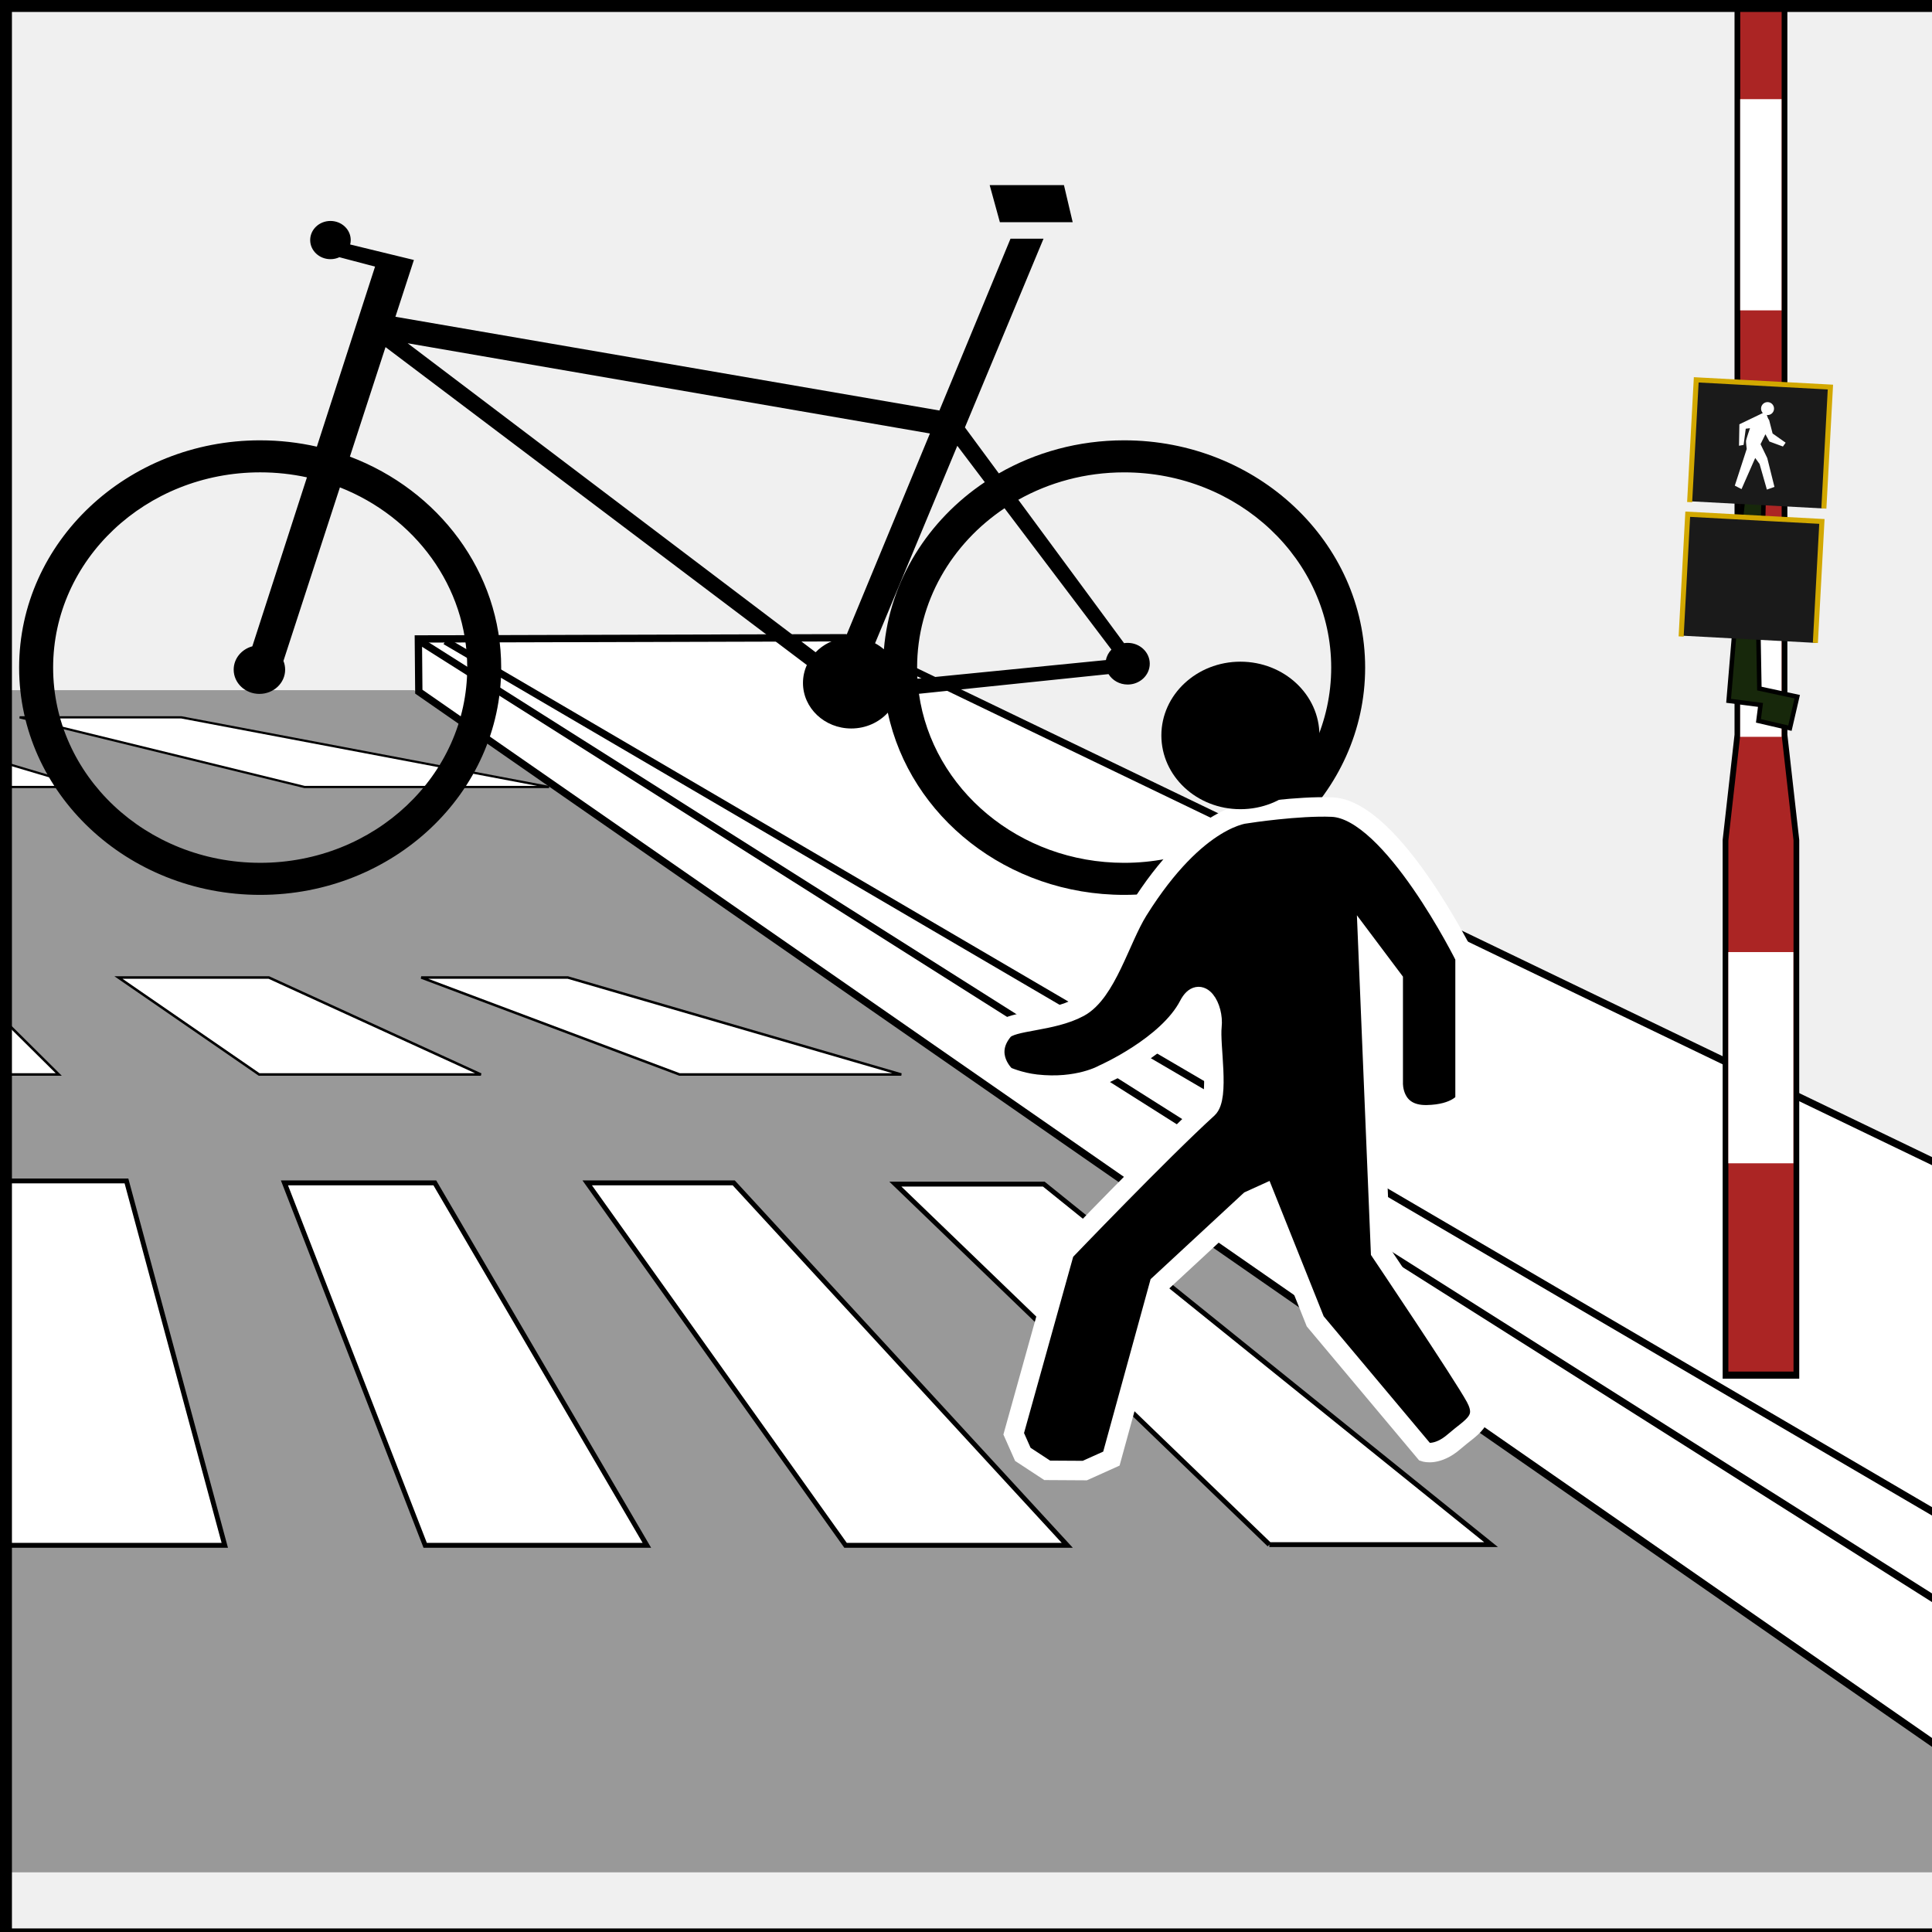
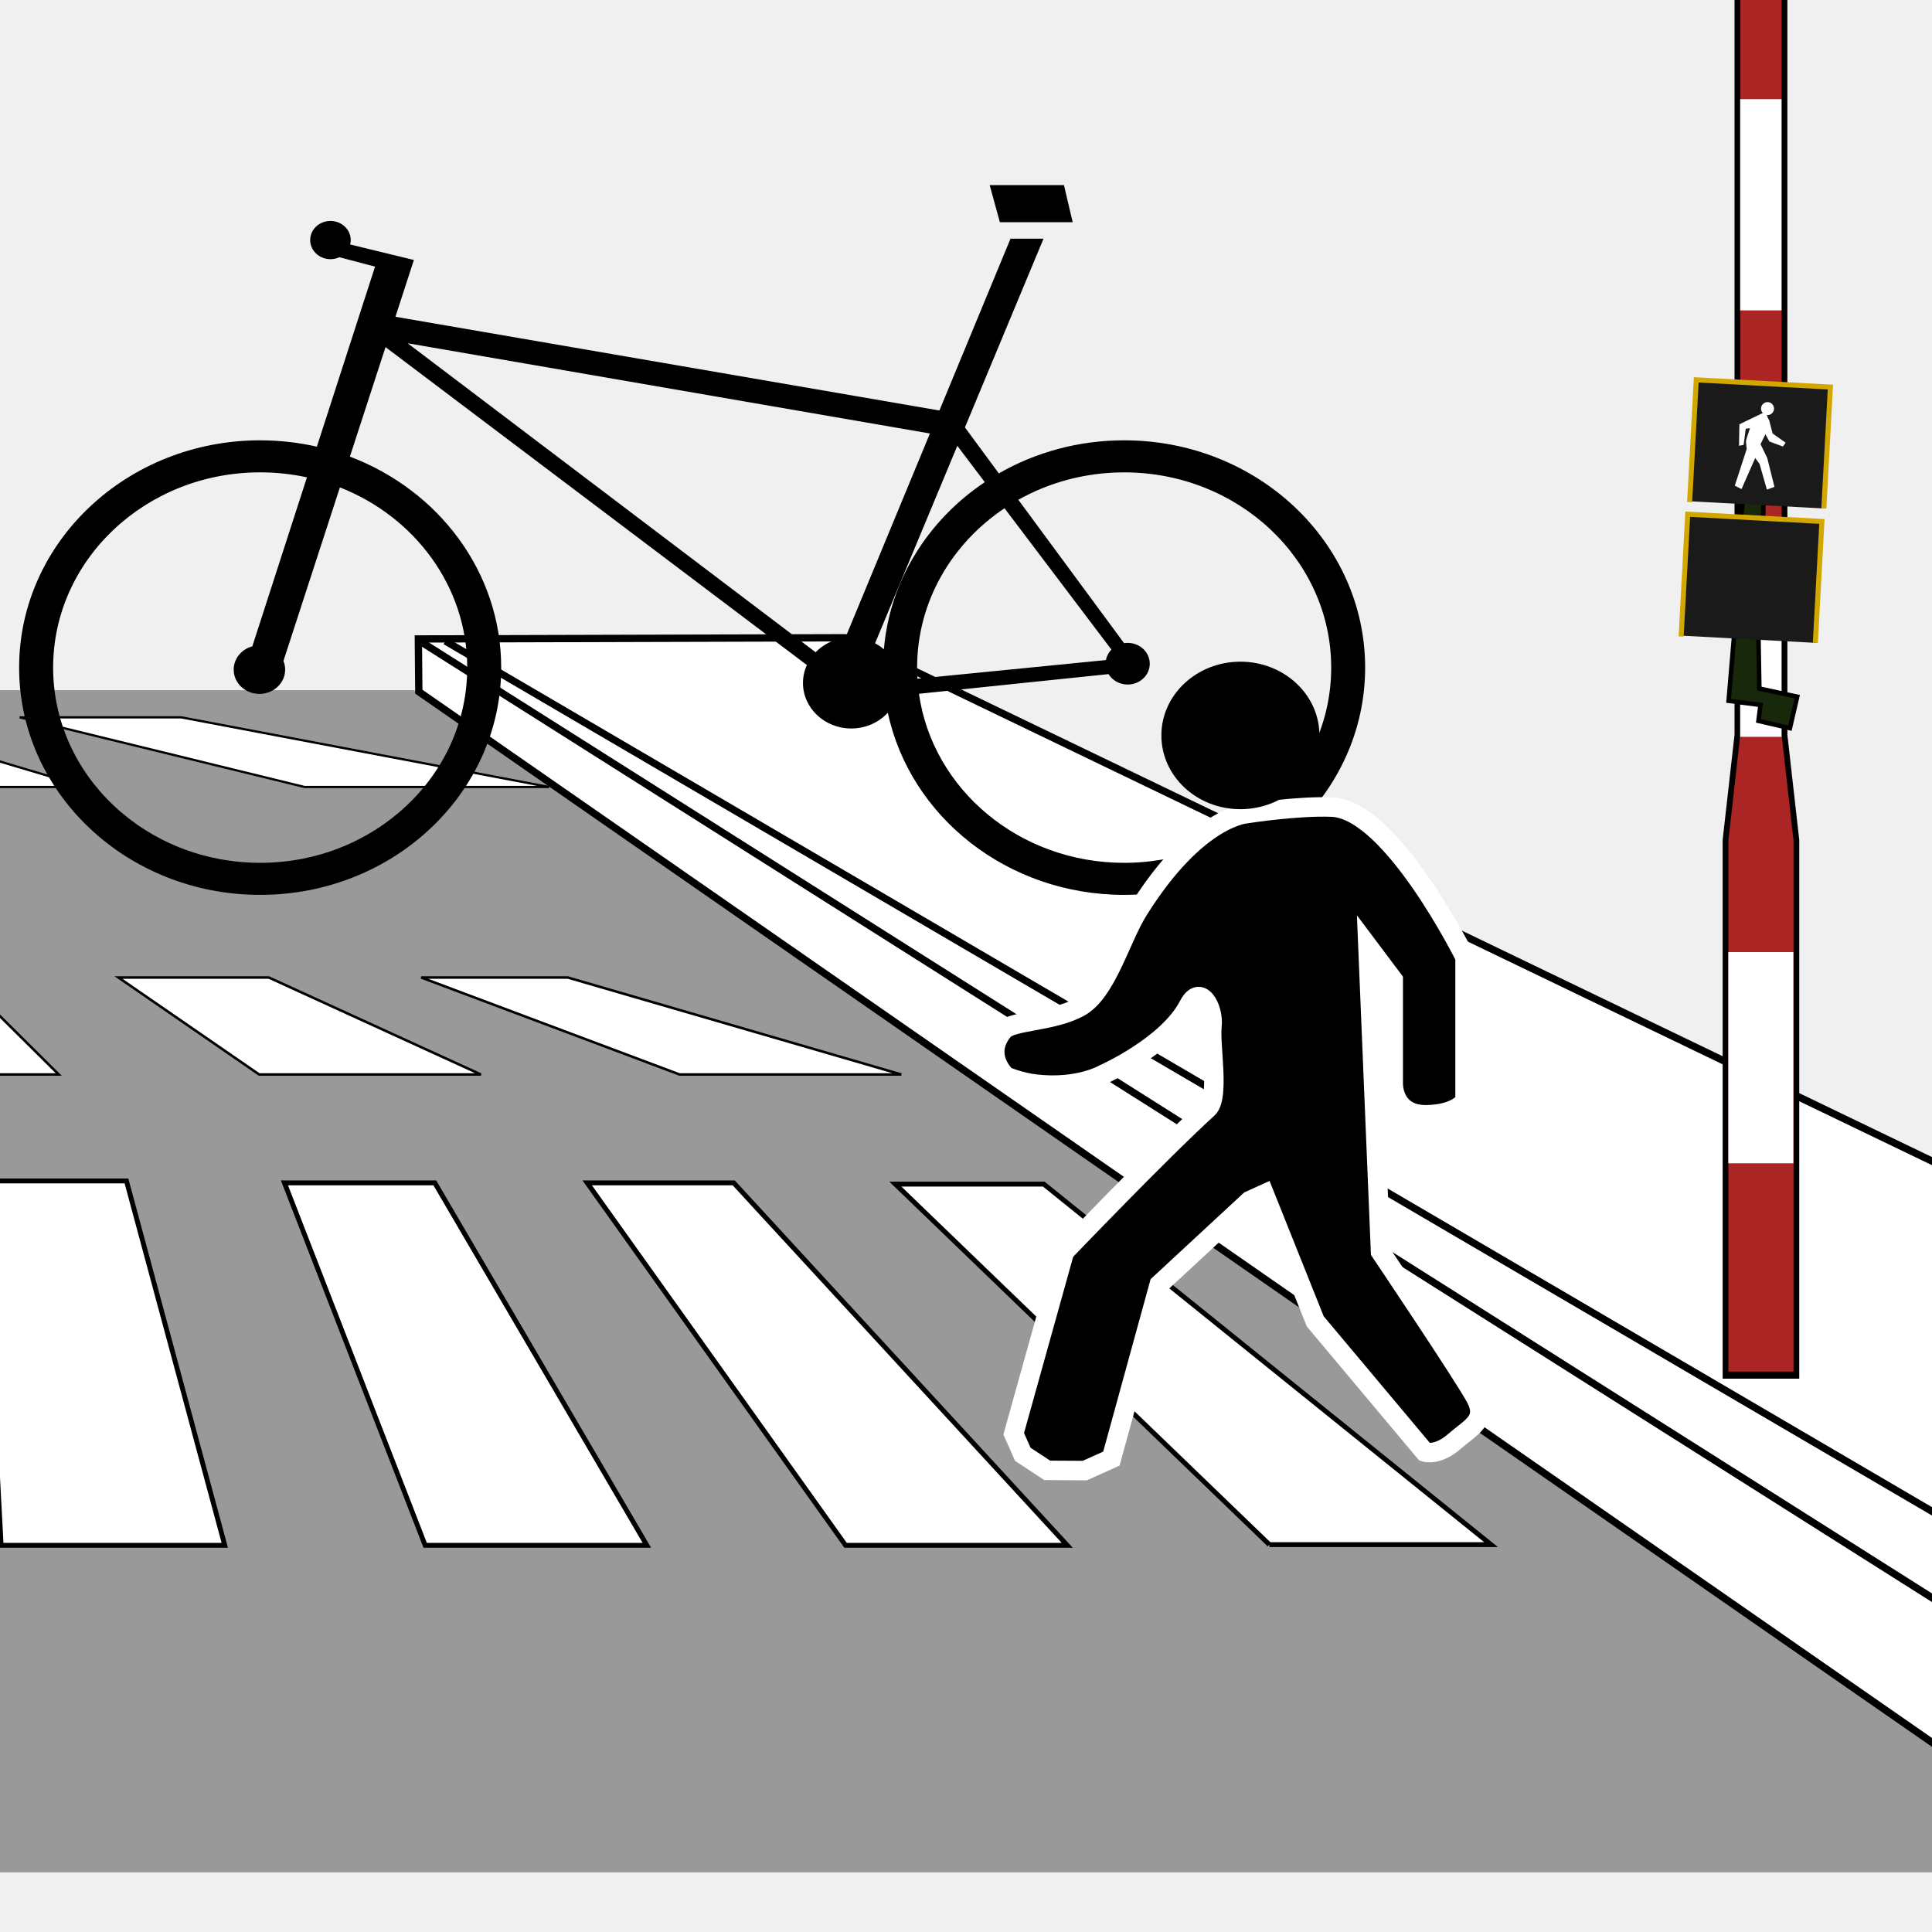
<svg xmlns="http://www.w3.org/2000/svg" xmlns:xlink="http://www.w3.org/1999/xlink" width="793.701" height="793.701" viewBox="0 0 210 210" version="1.1" id="svg8">
  <defs id="defs2">
    <clipPath clipPathUnits="userSpaceOnUse" id="clipPath1880">
      <path id="path1882" style="fill:#ff0000;fill-opacity:1;fill-rule:nonzero;stroke:none;stroke-width:0.265px;stroke-linecap:butt;stroke-linejoin:miter;stroke-opacity:1" d="M -51.405,-15.119 H 256.268 V 235.101 H -51.405 Z" />
    </clipPath>
    <filter id="at" x="-0.216" y="-0.216" width="1.432" height="1.432" color-interpolation-filters="sRGB">
      <feGaussianBlur stdDeviation="0.72" id="feGaussianBlur3651" />
    </filter>
    <filter id="au" x="-0.059" y="-0.041" width="1.117" height="1.081" color-interpolation-filters="sRGB">
      <feGaussianBlur stdDeviation="1.1" id="feGaussianBlur3654" />
    </filter>
    <filter id="av" x="-0.012" y="-0.012" width="1.024" height="1.024" color-interpolation-filters="sRGB">
      <feGaussianBlur stdDeviation="1.647" id="feGaussianBlur3657" />
    </filter>
    <linearGradient id="cj" x1="144.64" x2="253.75" y1="656.06" y2="544.06" gradientTransform="matrix(0.93357,0,0,0.93357,-6.6367,-69.781)" gradientUnits="userSpaceOnUse">
      <stop stop-color="#007800" offset="0" id="stop3660" />
      <stop stop-color="#007800" stop-opacity="0" offset="1" id="stop3662" />
    </linearGradient>
    <linearGradient xlink:href="#ay" id="linearGradient4652" gradientUnits="userSpaceOnUse" x1="264.96" y1="425.05" x2="373.77" y2="561.64" />
    <linearGradient id="ay" x1="264.96" x2="373.77" y1="425.05" y2="561.64" gradientUnits="userSpaceOnUse">
      <stop stop-color="#040" offset="0" id="stop3665" />
      <stop stop-color="#040" stop-opacity=".722" offset=".349" id="stop3667" />
      <stop stop-color="#004600" stop-opacity=".392" offset=".718" id="stop3669" />
      <stop stop-color="#004700" stop-opacity=".212" offset="1" id="stop3671" />
      <stop stop-color="#004900" stop-opacity="0" offset="1" id="stop3673" />
    </linearGradient>
    <linearGradient id="az" x1="413.71" x2="497.79" y1="257.78" y2="226.96" gradientUnits="userSpaceOnUse">
      <stop stop-color="#00c000" offset="0" id="stop3676" />
      <stop stop-color="#00c000" stop-opacity=".341" offset="1" id="stop3678" />
    </linearGradient>
    <filter id="ax" x="-0.013" y="-0.011" width="1.025" height="1.023" color-interpolation-filters="sRGB">
      <feGaussianBlur stdDeviation="0.924" id="feGaussianBlur3641" />
    </filter>
    <linearGradient id="ba" x1="229.85" x2="122.79" y1="415.98" y2="551.98" gradientTransform="matrix(1.1179,0,0,1.1881,-31.296,-193.33)" gradientUnits="userSpaceOnUse">
      <stop stop-color="#8aff87" offset="0" id="stop3681" />
      <stop stop-color="#04c800" offset="1" id="stop3683" />
    </linearGradient>
    <linearGradient id="bb" x1="-620.07" x2="-591.02" y1="138.17" y2="111.39" gradientTransform="matrix(1.8737,0,0,1.7681,592.55,60.518)" gradientUnits="userSpaceOnUse">
      <stop stop-color="#8eff64" offset="0" id="stop3686" />
      <stop stop-color="#4fff0a" stop-opacity="0" offset="1" id="stop3688" />
    </linearGradient>
    <linearGradient xlink:href="#ay" id="linearGradient5501" gradientUnits="userSpaceOnUse" x1="264.96" y1="425.05" x2="373.77" y2="561.64" />
  </defs>
  <g id="layer2" style="display:inline">
    <path d="M -303.319,203.515 H 230.372 L 45.013,75.018 h -163.42 z" fill="#999999" fill-rule="evenodd" id="path901" style="stroke-width:0.265" />
    <path d="m 91.889,69.32 241.909,116.517 c -34.7,-0.17 -69.408,0.508 -104.106,0 l 0.004,17.233 L 45.523,75.182 45.473,69.451 Z" fill="#ffffff" fill-rule="evenodd" stroke="#000000" stroke-width="0.794" id="path909" />
    <path d="M 230.319,186.524 45.614,69.668" fill="none" stroke="#000000" stroke-width="0.794" id="path911" />
    <path d="M 247.348,186.14 48.408,69.678" fill="none" stroke="#000000" stroke-dashoffset="13" stroke-width="0.786" id="path943" />
    <g transform="matrix(0.207473,0,0,0.257525,129.582,172.1226)" id="g955">
      <path d="m 342.91,-752.03 c 0,25.537 -20.702,46.238 -46.238,46.238 -25.537,0 -46.238,-20.702 -46.238,-46.238 0,-25.537 20.702,-46.238 46.238,-46.238 25.537,0 46.238,20.702 46.238,46.238 z" color="#000000" fill="#ffffff" stroke="#000000" stroke-width="3" id="path945" />
      <path d="m 275.62,-712.22 v 9.531 h 1.531 c 0.007,0.804 0.02,0.96 0.062,2 0.082,1.995 1.413,2.445 3.531,4.562 1.444,1.444 3.639,1.735 4.906,1.781 v 336.16 l -6.219,44.438 v 225.78 h 37.125 v -225.78 l -6.219,-44.438 v -336.41 c 1.011,-0.246 2.085,-0.71 2.906,-1.531 2.118,-2.118 3.337,-2.575 3.531,-4.562 0.101,-1.04 0.087,-1.079 0.094,-2 h 1.688 v -9.531 z" fill="#ab2524" fill-rule="evenodd" stroke="#000000" stroke-dashoffset="13" stroke-width="3" id="path947" />
      <path d="m 287.1,-446.52 h 21.673 v 89.146 H 287.1 Z" fill="#ffffff" fill-rule="evenodd" id="path949" />
      <path d="m 280.89,-266.52 h 34.081 v 89.146 H 280.89 Z" fill="#ffffff" fill-rule="evenodd" id="path951" />
      <path d="m 287.1,-626.52 h 21.673 v 89.146 H 287.1 Z" fill="#ffffff" fill-rule="evenodd" id="path953" />
    </g>
  </g>
  <g id="layer9" style="display:inline">
    <path d="M 0.125,167.969 H 24.433 L 13.746,128.364 H -1.971 Z" fill="#ffffff" fill-rule="evenodd" stroke="#000000" stroke-width="0.529" id="path913" style="display:inline" />
    <path d="M 46.215,167.969 H 70.313 L 47.263,128.573 h -16.345 z" fill="#ffffff" fill-rule="evenodd" stroke="#000000" stroke-width="0.529" id="path915" style="display:inline" />
    <path d="M 91.909,167.969 H 116.007 L 79.754,128.573 h -15.926 l 28.08,39.396 z" fill="#ffffff" fill-rule="evenodd" stroke="#000000" stroke-width="0.529" id="path917" style="display:inline" />
    <path d="m 137.973,167.893 h 24.098 L 113.456,128.708 H 97.321 l 40.653,39.185 z" fill="#ffffff" fill-rule="evenodd" stroke="#000000" stroke-width="0.529" id="path919" style="display:inline" />
  </g>
  <g id="layer11">
    <path d="M -17.923,116.793 H 6.387 L -4.301,106.194 h -15.717 z" fill="#ffffff" fill-rule="evenodd" stroke="#000000" stroke-width="0.274" id="path913-1" style="display:inline" />
    <path d="M 28.171,116.793 H 52.271 L 29.219,106.25 H 12.873 Z" fill="#ffffff" fill-rule="evenodd" stroke="#000000" stroke-width="0.274" id="path915-6" style="display:inline" />
    <path d="m 73.868,116.793 h 24.1 L 61.712,106.25 h -15.927 l 28.082,10.543 z" fill="#ffffff" fill-rule="evenodd" stroke="#000000" stroke-width="0.274" id="path917-2" style="display:inline" />
    <path d="M -17.289,85.543 H 9.288 L -16.133,77.971 h -18.026 z" fill="#ffffff" fill-rule="evenodd" stroke="#000000" stroke-width="0.244" id="path915-6-3" style="display:inline" />
    <path d="M 33.104,85.543 H 59.681 L 19.699,77.971 H 2.135 l 30.968,7.572 z" fill="#ffffff" fill-rule="evenodd" stroke="#000000" stroke-width="0.244" id="path917-2-9" style="display:inline" />
  </g>
  <g id="layer12">
    <polygon points="619.07,109.89 757.56,109.89 776.95,35.107 635.69,35.107 " id="polygon5564" transform="matrix(-0.05715145,0,0,0.05388841,151.9778,18.23116)" />
    <path d="m 28.279,47.862 c 2.123,0 4.186,0.24 6.162,0.689 l 6.326,-19.571 -3.877,-1.021 c -0.293,0.136 -0.622,0.212 -0.971,0.212 -1.217,0 -2.203,-0.93 -2.203,-2.077 0,-1.147 0.986,-2.077 2.203,-2.077 1.217,0 2.203,0.93 2.203,2.077 0,0.166 -0.021,0.327 -0.06,0.481 l 6.927,1.683 -2.009,6.173 59.129,10.189 7.73,-18.677 h 3.588 l -8.544,20.515 3.686,4.998 c 3.968,-2.281 8.63,-3.595 13.617,-3.595 14.47,0 26.199,11.06 26.199,24.704 0,13.643 -11.73,24.704 -26.199,24.704 -12.689,0 -23.271,-8.507 -25.683,-19.802 -0.963,1.05 -2.385,1.716 -3.973,1.716 -2.9,0 -5.25,-2.216 -5.25,-4.951 0,-0.691 0.151,-1.349 0.422,-1.946 L 41.905,37.729 38.032,49.632 c 9.638,3.648 16.445,12.54 16.445,22.933 0,13.643 -11.73,24.704 -26.199,24.704 -14.47,0 -26.199,-11.06 -26.199,-24.704 0,-13.643 11.73,-24.704 26.199,-24.704 z m 93.911,45.924 c 12.429,0 22.506,-9.501 22.506,-21.221 0,-11.72 -10.076,-21.221 -22.506,-21.221 -4.204,0 -8.137,1.088 -11.503,2.979 l 11.494,15.585 c 0.128,-0.02 0.258,-0.03 0.392,-0.03 1.326,0 2.401,1.014 2.401,2.264 0,1.25 -1.075,2.264 -2.401,2.264 -0.889,0 -1.665,-0.456 -2.08,-1.133 l -20.607,2.138 c 1.475,10.374 10.898,18.375 22.303,18.375 z M 99.722,73.774 120.21,71.746 c 0.081,-0.434 0.293,-0.825 0.597,-1.136 L 109.187,55.244 c -5.749,3.844 -9.502,10.17 -9.502,17.322 1e-5,0.406 0.013,0.809 0.037,1.209 z m -3.646,-3.197 c 0.633,-7.499 4.817,-14.054 10.967,-18.17 l -2.987,-3.95 -8.94,21.464 c 0.346,0.185 0.669,0.405 0.96,0.656 z m -7.421,0.319 c 0.824,-0.851 1.958,-1.429 3.234,-1.577 L 101.079,47.118 44.31,37.31 88.655,70.897 Z m -60.375,22.889 c 12.429,0 22.506,-9.501 22.506,-21.221 0,-8.824 -5.712,-16.389 -13.839,-19.589 l -6.139,18.867 c 0.12,0.294 0.186,0.612 0.186,0.945 0,1.456 -1.252,2.637 -2.797,2.637 -1.545,0 -2.797,-1.181 -2.797,-2.637 0,-1.205 0.857,-2.22 2.027,-2.535 l 5.937,-18.366 c -1.634,-0.356 -3.335,-0.544 -5.083,-0.544 -12.429,0 -22.506,9.501 -22.506,21.221 0,11.72 10.076,21.221 22.506,21.221 z" id="path5566" style="stroke-width:0.055" />
  </g>
  <g id="layer10" style="display:none">
    <g transform="matrix(0.03116528,0,0,0.03116528,184.1094,86.25696)" id="g3872">
      <path d="m 264,517.28 135,118.08 -80.721,-144 z" fill="#dcb028" fill-rule="evenodd" id="path3848" />
      <circle transform="rotate(5.633457,394.1866,637.6684)" cx="395" cy="631.36" r="4" fill="#5c2000" filter="url(#at)" id="circle3850" />
      <path transform="matrix(1,-0.0011081,0.0011081,1,-3.4231,-10.11)" d="m 389,628.36 -39,-65 -6,8 z" fill="#5c2000" fill-rule="evenodd" filter="url(#au)" id="path3852" />
      <ellipse transform="matrix(0.69766,-0.71643,0.71643,0.69766,0,0)" cx="-147.84" cy="474.57" rx="172.07" ry="171.07" fill="#905400" id="ellipse3854" />
      <ellipse transform="matrix(0.41131,0.93632,-0.93632,0.41131,-249.55,295.07)" cx="316.5" cy="-378.89" rx="163.22" ry="166.17" fill="#ecdc5c" filter="url(#av)" id="ellipse3856" />
      <circle cx="236.74" cy="448.4" r="148.49" fill="url(#cj)" opacity="0.753" id="circle3858" style="fill:url(#cj)" />
      <g transform="matrix(0.95235,0,0,0.95235,9.191,13.415)" fill="url(#ay)" id="g3862" style="fill:url(#linearGradient4652)">
        <circle cx="233" cy="440.36" r="173" fill="url(#ay)" opacity="0.918" id="circle3860" style="fill:url(#linearGradient5501)" />
      </g>
      <g transform="matrix(1.1024,0,0,1.1024,-27.302,-45.189)" id="g3868">
        <ellipse transform="matrix(0.86123,0.79269,-0.72221,0.97646,-32.089,-253.83)" cx="498.53" cy="273.78" rx="84.255" ry="99.304" fill="url(#az)" filter="url(#ax)" opacity="0.596" id="ellipse3864" style="fill:url(#az)" />
        <path d="m 219.11,298.96 c -55.122,6.718 -109.49,49.2 -118.5,112.87 -5.602,39.615 32.733,64.766 39.126,47.523 16.026,-43.224 36.015,-103.91 111.79,-137.82 10.027,-4.487 -0.304,-26.487 -32.419,-22.573 z" fill="url(#ba)" fill-rule="evenodd" id="path3866" style="fill:url(#ba)" />
      </g>
      <ellipse transform="matrix(-0.010663,-0.99994,0.93131,-0.36423,0,0)" cx="-573.14" cy="292.66" rx="50.208" ry="65.169" fill="url(#bb)" opacity="0.37" id="ellipse3870" style="fill:url(#bb)" />
    </g>
  </g>
  <g id="layer8" style="display:inline">
    <g transform="matrix(0.09151281,0,0,0.09151281,300.1434,-127.0644)" id="g2615">
      <path d="m -1212.9,2012.8 27.117,0.944 0.681,-31.158 -24.423,-1.119 -3.375,31.333 z" fill="#17280b" stroke="#000000" stroke-width="5.345" id="path2602" />
      <path d="m -1219.4,2135.2 -7.201,85.691 37.868,4.883 -2.442,18.934 37.379,8.67 8.67,-37.38 -44.953,-9.647 -1.165,-65.596 -28.156,-5.556 z" fill="#17280b" stroke="#000000" stroke-width="5.345" id="path2604" />
      <g id="a">
        <path transform="rotate(3.0843)" d="m -1165.3,2064.1 h 160.11 v 145.29 h -160.11 z" fill="#1a1a1a" id="path2606" />
        <path d="m -1283,2144.5 7.827,-145.25 159.37,8.588 -7.772,144.24" fill="none" stroke="#d2a800" stroke-width="6" id="path2608" />
      </g>
      <use transform="translate(10.102,-159.6)" width="478.698" height="516.053" xlink:href="#a" id="use2611" x="0" y="0" />
      <path d="m -1205.1,1921.7 c 0,0 -0.923,-7.371 -0.861,-9.305 0.063,-1.933 4.747,-15.302 4.747,-15.302 l -5.045,0.607 -2.553,19.239 -5.441,0.987 0.434,-25.49 27.834,-13.356 c -1.353,-1.439 -2.154,-3.392 -2.086,-5.522 0.137,-4.254 3.697,-7.592 7.951,-7.455 4.254,0.137 7.592,3.698 7.455,7.951 -0.137,4.253 -3.7,7.588 -7.952,7.45 -0.296,0 -0.579,-0.064 -0.857,-0.113 l 0.459,0.489 c 0,0 1.035,3.924 2.529,5.516 l 4.12,15.977 15.493,10.932 -3.236,4.535 -16.044,-5.927 -4.742,-8.656 -5.792,11.795 7.974,16.49 8.553,34.284 -8.99,3.184 -8.684,-30.419 -5.179,-7.125 -16.264,36.962 -7.982,-4.119 14.161,-43.6" fill="#ffffff" fill-rule="evenodd" id="path2613" />
    </g>
  </g>
  <g id="layer3" style="display:inline;opacity:0.647">
    <rect style="fill:none;fill-opacity:1;stroke:none;stroke-width:4.107;stroke-linejoin:round;stroke-opacity:1" id="rect1771" width="307.673" height="250.22" x="-51.405" y="-15.119" clip-path="url(#clipPath1880)" transform="matrix(0.6928747,0,0,0.8489426,34.86111,12.07925)" />
  </g>
-   <g id="layer5" style="display:inline">
+   <g id="layer5" style="display:none">
    <rect style="fill:none;fill-opacity:1;stroke:#000000;stroke-width:4.107;stroke-linejoin:round;stroke-opacity:1" id="rect1897" width="213.179" height="212.423" x="-0.756" y="-0.756" />
  </g>
  <g id="layer6" style="display:inline" />
  <g id="layer7" style="display:inline">
    <path d="m 135.627,88.415 c 0,0 -5.431,0.174 -11.911,10.539 -1.959,3.132 -3.435,8.934 -6.414,10.539 -2.979,1.605 -7.322,1.406 -8.248,2.52 -2.247,2.7 0.282,4.966 0.282,4.966 0,0 1.448,0.659 3.284,0.866 4.57,0.519 7.314,-1.071 7.314,-1.071 0,0 6.988,-3.079 9.281,-7.509 1.228,-2.374 2.749,0.229 2.52,2.291 -0.229,2.062 0.866,7.731 -0.457,8.934 -5.04,4.58 -15.576,15.576 -15.576,15.576 l -5.516,19.78 0.993,2.236 2.649,1.738 4.085,0.024 2.89,-1.3 5.203,-18.933 9.829,-9.105 1.59,-0.722 5.535,13.842 11.913,14.204 c 0,0 1.37,0.459 3.206,-1.146 1.836,-1.605 3.663,-2.289 2.291,-4.809 -1.372,-2.52 -10.31,-15.811 -10.31,-15.811 l -1.372,-33.217 2.749,3.663 v 11.225 c 0,0 -0.138,3.513 3.663,3.437 3.28,-0.064 4.146,-1.512 4.146,-1.512 v -15.608 c 0,0 -7.949,-16.042 -14.454,-16.324 -3.67,-0.158 -9.164,0.688 -9.164,0.688 z" stroke="#ffffff" id="path1931" style="stroke-width:2.117" />
    <ellipse cx="134.827" cy="79.939" rx="8.591" ry="8.017" id="ellipse1933" style="stroke-width:2.117" />
  </g>
  <path style="font-variation-settings:normal;opacity:1;vector-effect:none;fill:none;fill-opacity:1;stroke:none;stroke-width:11.906;stroke-linecap:butt;stroke-linejoin:round;stroke-miterlimit:4;stroke-dasharray:none;stroke-dashoffset:0;stroke-opacity:1;stop-color:#000000;stop-opacity:1" id="path1866" d="m 218.98,141.832 c -14.147,11.99 -28.756,23.413 -43.267,34.954 -2.384,1.896 -11.148,8.356 -13.923,12.03 -0.574,0.76 -0.628,1.799 -0.942,2.699 -0.055,1.495 0.587,2.968 0.503,4.462 -0.179,3.175 -2.032,7.209 -2.878,10.294 -0.272,0.991 -0.432,2.009 -0.648,3.013 -0.243,1.497 -0.978,4.333 -0.251,5.87 0.32,0.677 0.836,0.936 1.413,1.361 3.817,1.376 3.158,1.139 8.953,0.25 2.906,-0.446 5.811,-0.928 8.677,-1.585 7.837,-1.795 15.613,-3.845 23.42,-5.768 16.555,-4.883 33.317,-9.043 49.888,-13.87 3.344,-0.974 6.765,-1.783 9.947,-3.2 0.639,-0.285 1.503,-1.136 1.162,-1.748 -0.566,-1.016 -2.076,-1.054 -3.064,-1.667 -0.876,-0.543 -1.678,-1.197 -2.518,-1.796 0.17,-0.94 0.08,-1.967 0.509,-2.82 0.503,-0.999 7.856,-11.269 7.973,-11.432 2.736,-3.805 6.077,-8.122 8.506,-12.175 0.882,-1.471 1.566,-3.052 2.349,-4.577 0.618,-2.142 2.027,-3.997 2.445,-6.208 0.134,-0.709 0.114,-1.44 0.19,-2.158 0.538,-5.13 0.05,0.554 0.475,-4.763 -0.122,-1.681 0.741,-4.511 -0.854,-5.836 -2.509,-2.084 -7.907,-1.657 -10.215,-1.557 -3.493,0.152 -6.957,0.702 -10.435,1.053 -8.577,1.661 -17.148,4.024 -24.495,8.931 -0.37,0.247 -3.612,2.572 -4.149,4.001 -0.072,0.191 0.103,0.396 0.155,0.593 0.252,-0.202 0.774,-0.283 0.756,-0.605 -0.059,-1.047 -2.042,-1.197 -2.503,-1.251 -1.795,-0.21 -2.77,0.175 -4.723,0.456 -1.26,0.181 -2.523,0.335 -3.785,0.502 -2.759,0.189 -3.797,0.342 -6.37,0.263 -0.88,-0.027 -1.385,-0.303 -2.258,-0.316 -0.179,0.036 -1.412,0.231 -1.225,-0.415 0.208,-0.719 -1.05,-0.437 -0.719,0.234 v 0 c 0.422,0.853 0.969,1.097 1.942,0.936 0.852,-0.012 1.354,0.289 2.262,0.316 2.607,0.079 3.677,-0.078 6.467,-0.27 1.268,-0.168 2.539,-0.321 3.805,-0.505 2.2,-0.32 4.784,-0.985 6.897,0.131 -0.195,0.911 -0.03,-0.07 0.616,-0.694 1.008,-0.974 2.041,-1.941 3.205,-2.721 7.253,-4.86 15.726,-7.187 24.198,-8.837 3.444,-0.35 6.874,-0.886 10.332,-1.05 1.163,-0.055 7.404,-0.467 9.563,1.134 1.552,1.152 0.625,3.929 0.779,5.443 -0.479,5.999 0.122,-1.123 -0.475,4.76 -0.068,0.665 -0.038,1.341 -0.159,1.998 -0.4,2.17 -1.802,3.982 -2.395,6.086 -0.769,1.501 -1.439,3.056 -2.306,4.503 -2.423,4.044 -5.764,8.362 -8.493,12.157 -0.403,0.561 -7.572,10.52 -8.108,11.786 -0.458,1.082 -0.13,2.347 -0.195,3.52 0.893,0.628 1.687,1.429 2.68,1.883 0.834,0.381 2.05,-0.084 2.691,0.572 0.373,0.382 -0.256,1.206 -0.746,1.418 -3.188,1.378 -6.583,2.22 -9.917,3.191 -16.564,4.825 -33.318,8.983 -49.867,13.864 -7.792,1.92 -15.553,3.966 -23.375,5.759 -2.85,0.653 -5.741,1.121 -8.629,1.578 -5.929,0.938 -4.663,1.093 -8.423,-0.113 -0.144,-0.101 -0.979,-0.625 -1.115,-0.901 -0.7,-1.424 0.032,-4.189 0.251,-5.558 0.209,-0.98 0.363,-1.973 0.628,-2.94 0.938,-3.417 2.712,-7.033 2.91,-10.613 0.029,-0.519 -0.419,-3.356 -0.537,-4.137 0.253,-0.801 0.251,-1.734 0.759,-2.404 2.798,-3.69 11.44,-10.049 13.858,-11.972 14.519,-11.546 29.136,-22.976 43.29,-34.972 0.571,-0.484 0.079,-1.058 -0.492,-0.574 z" />
  <path style="font-variation-settings:normal;opacity:1;vector-effect:none;fill:none;fill-opacity:1;stroke:none;stroke-width:11.906;stroke-linecap:butt;stroke-linejoin:round;stroke-miterlimit:4;stroke-dasharray:none;stroke-dashoffset:0;stroke-opacity:1;stop-color:#000000;stop-opacity:1" id="path1876" d="m 327.413,98.891 c 8.012,9.427 5.348,5.962 13.03,16.428 2.161,2.945 4.333,5.882 6.423,8.878 1.971,2.827 4.06,5.588 5.756,8.588 3.098,5.479 5.93,13.24 8.231,19.063 3.229,10.315 5.548,17.468 8.47,27.726 2.487,8.73 3.801,13.071 4.915,22.01 1.081,8.671 0.691,11.957 0.52,20.77 -0.344,11.436 -0.632,22.029 -5.363,32.669 -2.254,5.068 -5.813,9.968 -9.569,14.013 -2.049,2.207 -4.372,4.143 -6.558,6.214 -2.558,1.982 -5.017,4.099 -7.674,5.946 -9.648,6.707 -20.4,12.262 -32.103,14.307 -14.414,2.518 -23.354,2.126 -37.6,2.317 -17.189,-0.542 -34.702,-2.289 -50.071,-10.747 -6.248,-3.439 -12.674,-9.28 -17.287,-14.793 -1.78,-2.127 -3.19,-4.539 -4.785,-6.809 -5.915,-8.998 -10.007,-19.093 -12.909,-29.44 -1.158,-4.128 -2.319,-8.269 -3.064,-12.491 -0.777,-4.402 -0.995,-8.884 -1.493,-13.327 -0.027,-11.049 -0.297,-22.903 4.963,-33.018 2.638,-5.073 4.854,-6.795 8.789,-10.939 2.694,-2.091 5.343,-4.24 8.081,-6.272 4.08,-3.028 8.132,-6.103 12.368,-8.907 8.687,-5.75 23.881,-14.442 32.715,-19.515 5.924,-3.402 11.995,-6.554 17.81,-10.138 4.713,-2.905 9.167,-6.21 13.75,-9.315 5.05,-4.182 7.931,-6.096 11.905,-10.662 3.642,-4.185 0.215,-1.568 4.584,-5.34 3.09,-2.667 5.074,-3.698 8.692,-5.99 4.905,-2.638 6.775,-3.937 12.207,-5.624 2.329,-0.723 12.621,-2.896 14.95,-3.386 8.135,-1.713 5.207,-1.192 11.838,-2.172 0.554,0.023 1.122,0.197 1.662,0.07 0.267,-0.063 -0.506,-0.334 -0.776,-0.279 -0.512,0.105 -0.983,0.399 -1.392,0.725 -2.149,1.713 -1.752,3.771 -1.644,6.264 -0.084,4.29 -1.461,7.07 -4.087,10.353 -0.783,0.979 -1.699,1.847 -2.471,2.834 -4.909,6.269 0.815,-0.452 -2.337,3.202 -0.884,0.39 -0.874,1.075 -1.171,1.874 -0.213,0.574 -0.524,1.108 -0.746,1.679 -0.266,0.235 -0.545,0.456 -0.799,0.704 -0.258,0.252 -0.538,0.492 -0.737,0.794 -0.519,0.788 -0.286,2.38 -1.37,2.668 -0.723,0.192 -0.325,1.054 0.325,0.683 v 0 c 0.963,-0.55 1.111,-1.201 1.404,-2.229 0.058,-0.205 0.079,-0.43 0.196,-0.608 0.189,-0.288 0.462,-0.511 0.701,-0.758 0.322,-0.332 0.656,-0.653 0.984,-0.98 0.235,-0.608 0.554,-1.181 0.78,-1.792 0.303,-0.818 0.122,-1.105 1.005,-1.543 3.576,-4.179 -2.885,3.463 2.333,-3.198 0.787,-1.004 1.721,-1.887 2.514,-2.887 2.721,-3.431 4.148,-6.37 4.23,-10.833 -0.114,-2.072 -0.602,-4.099 1.239,-5.557 0.816,-0.646 2.907,-1.019 1.846,-1.871 -0.468,-0.376 -1.201,-0.042 -1.802,-0.062 -6.668,0.988 -3.737,0.465 -11.886,2.181 -2.463,0.519 -12.639,2.665 -15.068,3.421 -5.489,1.709 -7.383,3.023 -12.335,5.689 -3.653,2.316 -5.697,3.382 -8.819,6.091 -4.574,3.969 -0.929,1.133 -4.594,5.351 -3.931,4.524 -6.784,6.417 -11.787,10.564 -4.567,3.095 -9.004,6.389 -13.7,9.284 -5.817,3.585 -11.89,6.738 -17.815,10.141 -8.888,5.105 -24.045,13.775 -32.778,19.556 -4.244,2.81 -8.305,5.888 -12.39,8.923 -2.768,2.056 -5.444,4.232 -8.166,6.349 -4.03,4.257 -6.245,5.97 -8.944,11.181 -5.301,10.234 -5.052,22.206 -5.011,33.38 0.503,4.474 0.726,8.989 1.51,13.422 0.749,4.24 1.916,8.399 3.079,12.545 2.924,10.419 7.051,20.581 13.01,29.64 1.62,2.3 3.052,4.744 4.86,6.899 4.694,5.596 11.184,11.476 17.54,14.966 15.468,8.493 33.08,10.265 50.373,10.806 14.337,-0.195 23.287,0.2 37.799,-2.347 11.793,-2.07 22.634,-7.671 32.356,-14.435 2.677,-1.862 5.154,-3.996 7.731,-5.995 5.264,-4.996 7.927,-6.966 11.997,-12.946 3.613,-5.307 6.084,-10.742 7.548,-17.035 1.822,-7.832 1.803,-15.472 2.18,-23.448 0.17,-8.882 0.561,-12.174 -0.531,-20.914 -1.122,-8.972 -2.441,-13.34 -4.936,-22.095 -2.938,-10.311 -5.242,-17.414 -8.492,-27.789 -2.35,-5.946 -5.144,-13.615 -8.306,-19.207 -1.701,-3.008 -3.796,-5.776 -5.772,-8.61 -2.091,-2.999 -4.265,-5.939 -6.429,-8.887 -7.699,-10.487 -5.042,-7.034 -13.051,-16.456 -0.485,-0.57 -1.07,-0.092 -0.585,0.479 z" />
</svg>
